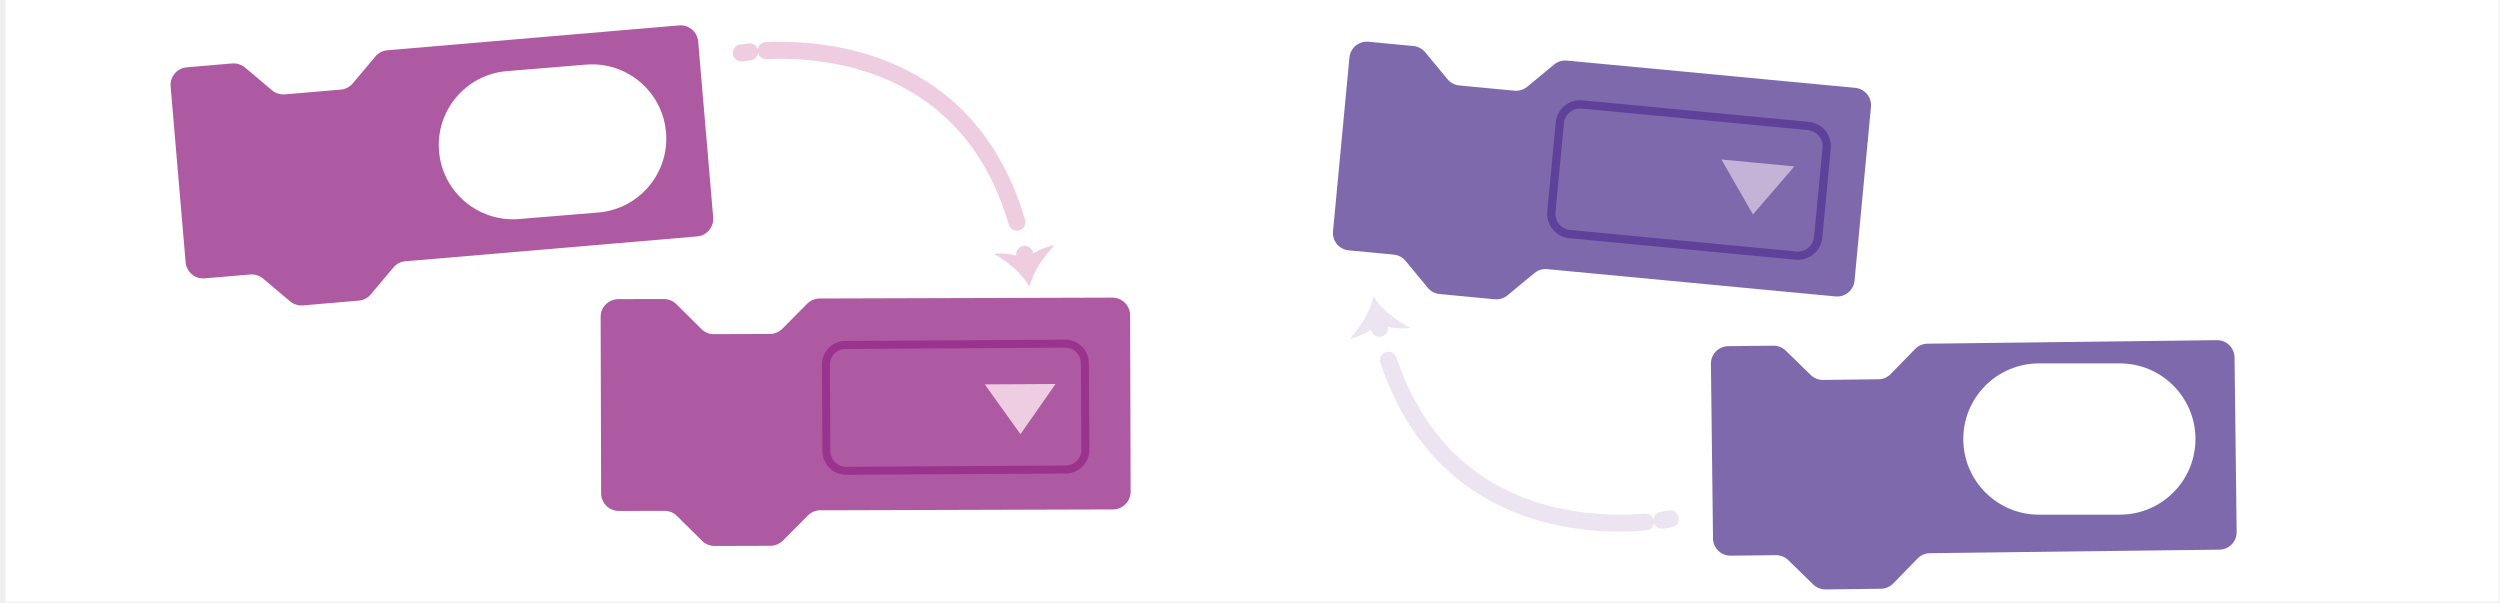
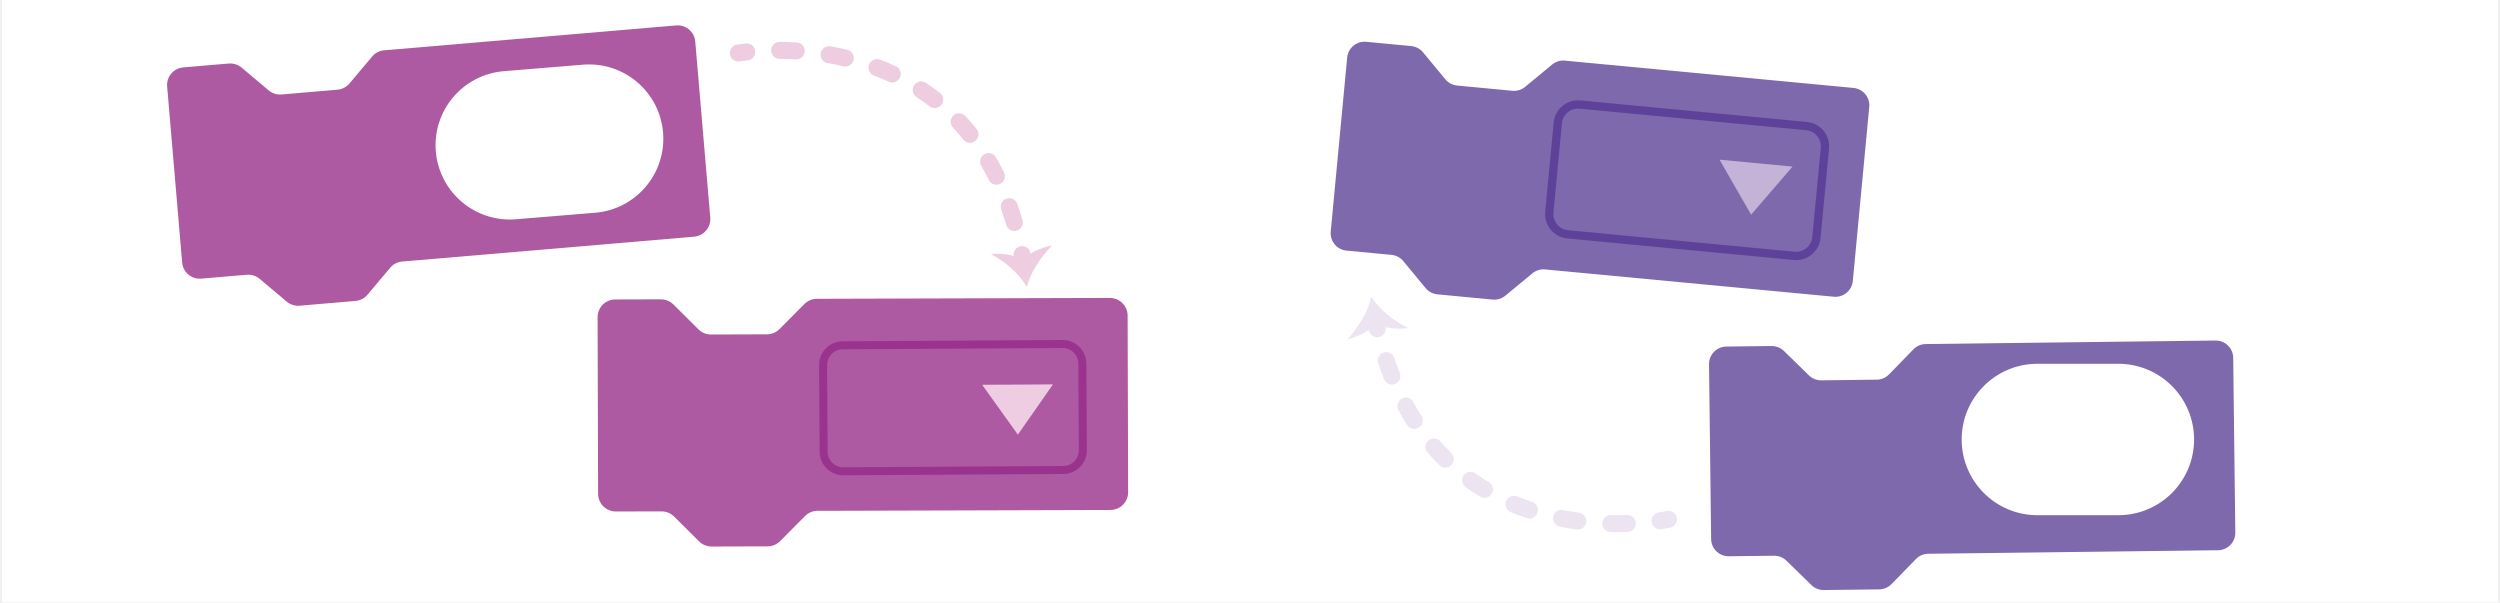
- <svg xmlns="http://www.w3.org/2000/svg" width="440" height="106" viewBox="0 0 440 106" fill="none">
-   <g clip-path="url(#clip0_1997_8565)">
-     <path d="M439.83 0H1V105.89H439.83V0Z" fill="white" />
-     <path fill-rule="evenodd" clip-rule="evenodd" d="M66.08 9.93C66.61 9.3 67.37 8.91 68.19 8.84L70 8.69L119.52 4.47C121.23 4.32 122.73 5.59 122.88 7.3L125.52 38.25C125.67 39.96 124.4 41.46 122.69 41.61L73.17 45.83L71.36 45.98C70.54 46.05 69.78 46.44 69.25 47.07L65.25 51.82C64.72 52.45 63.96 52.84 63.14 52.91L53.32 53.75C52.5 53.82 51.68 53.56 51.05 53.03L46.3 49.03C45.67 48.5 44.86 48.24 44.03 48.31L42.22 48.46L36.03 48.99C34.32 49.14 32.82 47.87 32.67 46.16L30.03 15.21C29.88 13.5 31.15 12 32.86 11.85L39.05 11.32L40.86 11.17C41.68 11.1 42.5 11.36 43.13 11.89L47.88 15.89C48.51 16.42 49.32 16.68 50.15 16.61L59.97 15.77C60.79 15.7 61.55 15.31 62.08 14.68L66.08 9.93Z" fill="#AE5AA2" />
-     <path fill-rule="evenodd" clip-rule="evenodd" d="M337.05 61.42C337.62 60.84 338.4 60.5 339.21 60.49L341.01 60.47L390.17 59.87C391.87 59.85 393.26 61.21 393.28 62.91L393.65 93.63C393.67 95.33 392.31 96.72 390.62 96.74L341.46 97.34L339.66 97.36C338.85 97.37 338.07 97.7 337.5 98.29L333.21 102.69C332.64 103.27 331.86 103.61 331.05 103.62L321.31 103.74C320.5 103.75 319.71 103.44 319.13 102.87L314.73 98.58C314.15 98.01 313.36 97.7 312.55 97.71L310.75 97.73L304.6 97.8C302.9 97.82 301.51 96.46 301.49 94.77L301.12 64.04C301.1 62.34 302.46 60.95 304.16 60.93L310.31 60.86L312.11 60.84C312.93 60.83 313.71 61.14 314.29 61.71L318.69 66C319.27 66.57 320.06 66.88 320.87 66.87L330.61 66.75C331.42 66.75 332.2 66.41 332.77 65.82L337.06 61.42H337.05Z" fill="#7E69AD" />
-     <path d="M373.09 63.96H358.85C351.499 63.96 345.54 69.919 345.54 77.27C345.54 84.621 351.499 90.58 358.85 90.58H373.09C380.441 90.58 386.4 84.621 386.4 77.27C386.4 69.919 380.441 63.96 373.09 63.96Z" fill="white" />
-     <path fill-rule="evenodd" clip-rule="evenodd" d="M273.53 11.35C274.16 10.83 274.97 10.58 275.78 10.66L277.57 10.83L326.52 15.46C328.21 15.62 329.45 17.12 329.29 18.81L326.4 49.4C326.24 51.09 324.74 52.33 323.05 52.17L274.1 47.54L272.31 47.37C271.5 47.29 270.69 47.54 270.06 48.06L265.32 51.98C264.69 52.5 263.88 52.75 263.07 52.67L253.37 51.75C252.56 51.67 251.81 51.28 251.29 50.65L247.37 45.91C246.85 45.28 246.1 44.89 245.29 44.81L243.5 44.64L237.38 44.06C235.69 43.9 234.45 42.4 234.61 40.71L237.5 10.12C237.66 8.43 239.16 7.19 240.85 7.35L246.97 7.93L248.76 8.1C249.57 8.18 250.32 8.57 250.84 9.2L254.76 13.94C255.28 14.57 256.03 14.96 256.84 15.04L266.54 15.96C267.35 16.04 268.16 15.79 268.79 15.27L273.53 11.35Z" fill="#7E69AD" />
-     <path d="M318.267 22.168L278.437 18.382C276.469 18.195 274.721 19.639 274.534 21.607L273.043 37.296C272.856 39.264 274.3 41.012 276.268 41.199L316.099 44.985C318.067 45.172 319.814 43.728 320.001 41.76L321.493 26.071C321.68 24.102 320.236 22.355 318.267 22.168Z" stroke="#5E429A" stroke-width="1.46" stroke-miterlimit="10" />
-     <path fill-rule="evenodd" clip-rule="evenodd" d="M309.38 28.68L315.8 29.29L312.16 33.52L308.52 37.74L305.74 32.91L302.97 28.07L309.38 28.68Z" fill="#C4B2D7" />
-     <path d="M103.137 11.371L89.214 12.516C82.025 13.107 76.677 19.414 77.268 26.602C77.859 33.791 84.166 39.139 91.354 38.548L105.277 37.404C112.466 36.813 117.814 30.506 117.223 23.317C116.632 16.129 110.326 10.78 103.137 11.371Z" fill="white" />
-     <path fill-rule="evenodd" clip-rule="evenodd" d="M142.07 53.45C142.65 52.87 143.44 52.54 144.26 52.53H146.08L195.78 52.38C197.49 52.38 198.89 53.76 198.9 55.48L198.99 86.54C198.99 88.26 197.61 89.65 195.89 89.66L146.19 89.81H144.37C143.55 89.81 142.76 90.15 142.18 90.73L137.8 95.14C137.22 95.72 136.43 96.05 135.61 96.06L125.76 96.09C124.94 96.09 124.15 95.77 123.56 95.19L119.15 90.81C118.57 90.23 117.77 89.9 116.95 89.91H115.13L108.92 89.93C107.2 89.93 105.81 88.55 105.8 86.83L105.71 55.77C105.71 54.05 107.09 52.66 108.81 52.65L115.02 52.63H116.84C117.66 52.63 118.45 52.95 119.04 53.53L123.45 57.91C124.03 58.49 124.83 58.82 125.65 58.81L135.5 58.78C136.32 58.78 137.11 58.45 137.69 57.86L142.07 53.45Z" fill="#AE5AA2" />
-     <path d="M187.456 60.482L148.797 60.712C146.886 60.723 145.346 62.281 145.358 64.192L145.448 79.422C145.459 81.333 147.018 82.873 148.929 82.861L187.588 82.632C189.499 82.62 191.039 81.062 191.027 79.151L190.937 63.922C190.926 62.011 189.367 60.471 187.456 60.482Z" stroke="#9A338E" stroke-width="1.41" stroke-miterlimit="10" />
-     <path fill-rule="evenodd" clip-rule="evenodd" d="M179.55 67.62L185.77 67.58L182.69 72L179.6 76.41L176.46 72.03L173.32 67.65L179.55 67.62Z" fill="#EECDE2" />
-     <path d="M180.61 46.23C180.53 45.73 180.44 45.24 180.34 44.76" stroke="#EECDE1" stroke-width="2.99" stroke-miterlimit="10" stroke-linecap="round" />
-     <path d="M178.98 39.11C170.56 10.33 145.11 8.44 134.84 8.91" stroke="#EECDE1" stroke-width="2.99" stroke-miterlimit="10" stroke-linecap="round" />
-     <path d="M131.94 9.13C130.99 9.23 130.46 9.32 130.46 9.32" stroke="#EECDE1" stroke-width="2.99" stroke-miterlimit="10" stroke-linecap="round" />
-     <path d="M180.52 45.77C179.11 44.71 176.58 44.48 174.88 44.68C177.4 46.04 179.7 47.96 181.2 50.46C181.88 47.64 183.68 45.23 185.62 43.13C183.83 43.54 181.69 44.3 180.52 45.78V45.77Z" fill="#EECDE1" />
-     <path d="M242.47 56.34C242.57 56.83 242.68 57.32 242.79 57.8" stroke="#EDE4F1" stroke-width="2.99" stroke-miterlimit="10" stroke-linecap="round" />
-     <path d="M244.37 63.39C253.88 91.82 279.38 92.74 289.63 91.88" stroke="#EDE4F1" stroke-width="2.99" stroke-miterlimit="10" stroke-linecap="round" />
-     <path d="M292.51 91.56C293.45 91.42 293.98 91.31 293.98 91.31" stroke="#EDE4F1" stroke-width="2.99" stroke-miterlimit="10" stroke-linecap="round" />
-     <path d="M242.58 56.8C244.03 57.8 246.57 57.94 248.26 57.68C245.69 56.41 243.31 54.59 241.72 52.15C241.15 54.99 239.44 57.47 237.58 59.65C239.36 59.17 241.46 58.33 242.58 56.81V56.8Z" fill="#EDE4F1" />
+ <svg xmlns="http://www.w3.org/2000/svg" width="440" height="106" id="Layer_2" viewBox="0 0 438.83 105.89">
+   <g id="Layer_1-2">
+     <g>
+       <rect width="438.83" height="105.89" fill="#fff" />
+       <g>
+         <path d="M65.08,9.93c.53-.63,1.29-1.02,2.11-1.09l1.81-.15,49.52-4.22c1.71-.15,3.21,1.12,3.36,2.83l2.64,30.95c.15,1.71-1.12,3.21-2.83,3.36l-49.52,4.22-1.81,.15c-.82,.07-1.58,.46-2.11,1.09l-4,4.75c-.53,.63-1.29,1.02-2.11,1.09l-9.82,.84c-.82,.07-1.64-.19-2.27-.72l-4.75-4c-.63-.53-1.44-.79-2.27-.72l-1.81,.15-6.19,.53c-1.71,.15-3.21-1.12-3.36-2.83l-2.64-30.95c-.15-1.71,1.12-3.21,2.83-3.36l6.19-.53,1.81-.15c.82-.07,1.64,.19,2.27,.72l4.75,4c.63,.53,1.44,.79,2.27,.72l9.82-.84c.82-.07,1.58-.46,2.11-1.09l4-4.75Z" fill="#ae5aa2" fill-rule="evenodd" />
+         <g>
+           <path d="M336.05,61.42c.57-.58,1.35-.92,2.16-.93l1.8-.02,49.16-.6c1.7-.02,3.09,1.34,3.11,3.04l.37,30.72c.02,1.7-1.34,3.09-3.03,3.11l-49.16,.6-1.8,.02c-.81,.01-1.59,.34-2.16,.93l-4.29,4.4c-.57,.58-1.35,.92-2.16,.93l-9.74,.12c-.81,.01-1.6-.3-2.18-.87l-4.4-4.29c-.58-.57-1.37-.88-2.18-.87l-1.8,.02-6.15,.07c-1.7,.02-3.09-1.34-3.11-3.03l-.37-30.73c-.02-1.7,1.34-3.09,3.04-3.11l6.15-.07,1.8-.02c.82-.01,1.6,.3,2.18,.87l4.4,4.29c.58,.57,1.37,.88,2.18,.87l9.74-.12c.81,0,1.59-.34,2.16-.93l4.29-4.4Z" fill="#7e69ad" fill-rule="evenodd" />
+           <rect x="344.54" y="63.96" width="40.86" height="26.62" rx="13.31" ry="13.31" fill="#fff" />
+         </g>
+         <g>
+           <path d="M272.53,11.35c.63-.52,1.44-.77,2.25-.69l1.79,.17,48.95,4.63c1.69,.16,2.93,1.66,2.77,3.35l-2.89,30.59c-.16,1.69-1.66,2.93-3.35,2.77l-48.95-4.63-1.79-.17c-.81-.08-1.62,.17-2.25,.69l-4.74,3.92c-.63,.52-1.44,.77-2.25,.69l-9.7-.92c-.81-.08-1.56-.47-2.08-1.1l-3.92-4.74c-.52-.63-1.27-1.02-2.08-1.1l-1.79-.17-6.12-.58c-1.69-.16-2.93-1.66-2.77-3.35l2.89-30.59c.16-1.69,1.66-2.93,3.35-2.77l6.12,.58,1.79,.17c.81,.08,1.56,.47,2.08,1.1l3.92,4.74c.52,.63,1.27,1.02,2.08,1.1l9.7,.92c.81,.08,1.62-.17,2.25-.69l4.74-3.92Z" fill="#7e69ad" fill-rule="evenodd" />
+           <rect x="272.68" y="20.22" width="47.17" height="22.92" rx="3.58" ry="3.58" transform="translate(4.33 -27.89) rotate(5.43)" fill="none" stroke="#5e429a" stroke-miterlimit="10" stroke-width="1.46" />
+           <polygon points="308.38 28.68 314.8 29.29 311.16 33.52 307.52 37.74 304.74 32.91 301.97 28.07 308.38 28.68" fill="#c4b2d7" fill-rule="evenodd" />
+         </g>
+         <rect x="76.2" y="11.89" width="40.09" height="26.12" rx="13.06" ry="13.06" transform="translate(-1.72 7.98) rotate(-4.7)" fill="#fff" />
+         <g>
+           <path d="M141.07,53.45c.58-.58,1.37-.91,2.19-.92h1.82s49.7-.15,49.7-.15c1.71,0,3.11,1.38,3.12,3.1l.09,31.06c0,1.72-1.38,3.11-3.1,3.12l-49.7,.15h-1.82c-.82,0-1.61,.34-2.19,.92l-4.38,4.41c-.58,.58-1.37,.91-2.19,.92l-9.85,.03c-.82,0-1.61-.32-2.2-.9l-4.41-4.38c-.58-.58-1.38-.91-2.2-.9h-1.82s-6.21,.02-6.21,.02c-1.72,0-3.11-1.38-3.12-3.1l-.09-31.06c0-1.72,1.38-3.11,3.1-3.12l6.21-.02h1.82c.82,0,1.61,.32,2.2,.9l4.41,4.38c.58,.58,1.38,.91,2.2,.9l9.85-.03c.82,0,1.61-.33,2.19-.92l4.38-4.41Z" fill="#ae5aa2" fill-rule="evenodd" />
+           <rect x="144.4" y="60.6" width="45.58" height="22.15" rx="3.46" ry="3.46" transform="translate(-.42 .99) rotate(-.34)" fill="none" stroke="#9a338e" stroke-miterlimit="10" stroke-width="1.41" />
+           <polygon points="178.55 67.62 184.77 67.58 181.69 72 178.6 76.41 175.46 72.03 172.32 67.65 178.55 67.62" fill="#eecde2" fill-rule="evenodd" />
+         </g>
+         <g>
+           <path d="M179.61,46.23c-.08-.5-.17-.99-.27-1.47" fill="none" stroke="#eecde1" stroke-linecap="round" stroke-miterlimit="10" stroke-width="2.99" />
+           <path d="M177.98,39.11c-8.42-28.78-33.87-30.67-44.14-30.2" fill="none" stroke="#eecde1" stroke-dasharray="0 0 2.91 5.82" stroke-linecap="round" stroke-miterlimit="10" stroke-width="2.99" />
+           <path d="M130.94,9.13c-.95,.1-1.48,.19-1.48,.19" fill="none" stroke="#eecde1" stroke-linecap="round" stroke-miterlimit="10" stroke-width="2.99" />
+           <path d="M179.52,45.77c-1.41-1.06-3.94-1.29-5.64-1.09,2.52,1.36,4.82,3.28,6.32,5.78,.68-2.82,2.48-5.23,4.42-7.33-1.79,.41-3.93,1.17-5.1,2.65Z" fill="#eecde1" />
+         </g>
+         <g>
+           <path d="M241.47,56.34c.1,.49,.21,.98,.32,1.46" fill="none" stroke="#ede4f1" stroke-linecap="round" stroke-miterlimit="10" stroke-width="2.99" />
+           <path d="M243.37,63.39c9.51,28.43,35.01,29.35,45.26,28.49" fill="none" stroke="#ede4f1" stroke-dasharray="0 0 2.91 5.82" stroke-linecap="round" stroke-miterlimit="10" stroke-width="2.99" />
+           <path d="M291.51,91.56c.94-.14,1.47-.25,1.47-.25" fill="none" stroke="#ede4f1" stroke-linecap="round" stroke-miterlimit="10" stroke-width="2.99" />
+           <path d="M241.58,56.8c1.45,1,3.99,1.14,5.68,.88-2.57-1.27-4.95-3.09-6.54-5.53-.57,2.84-2.28,5.32-4.14,7.5,1.78-.48,3.88-1.32,5-2.84Z" fill="#ede4f1" />
+         </g>
+       </g>
+     </g>
  </g>
-   <defs>
-     <clipPath id="clip0_1997_8565">
-       <rect width="438.83" height="105.89" fill="white" transform="translate(1)" />
-     </clipPath>
-   </defs>
</svg>
